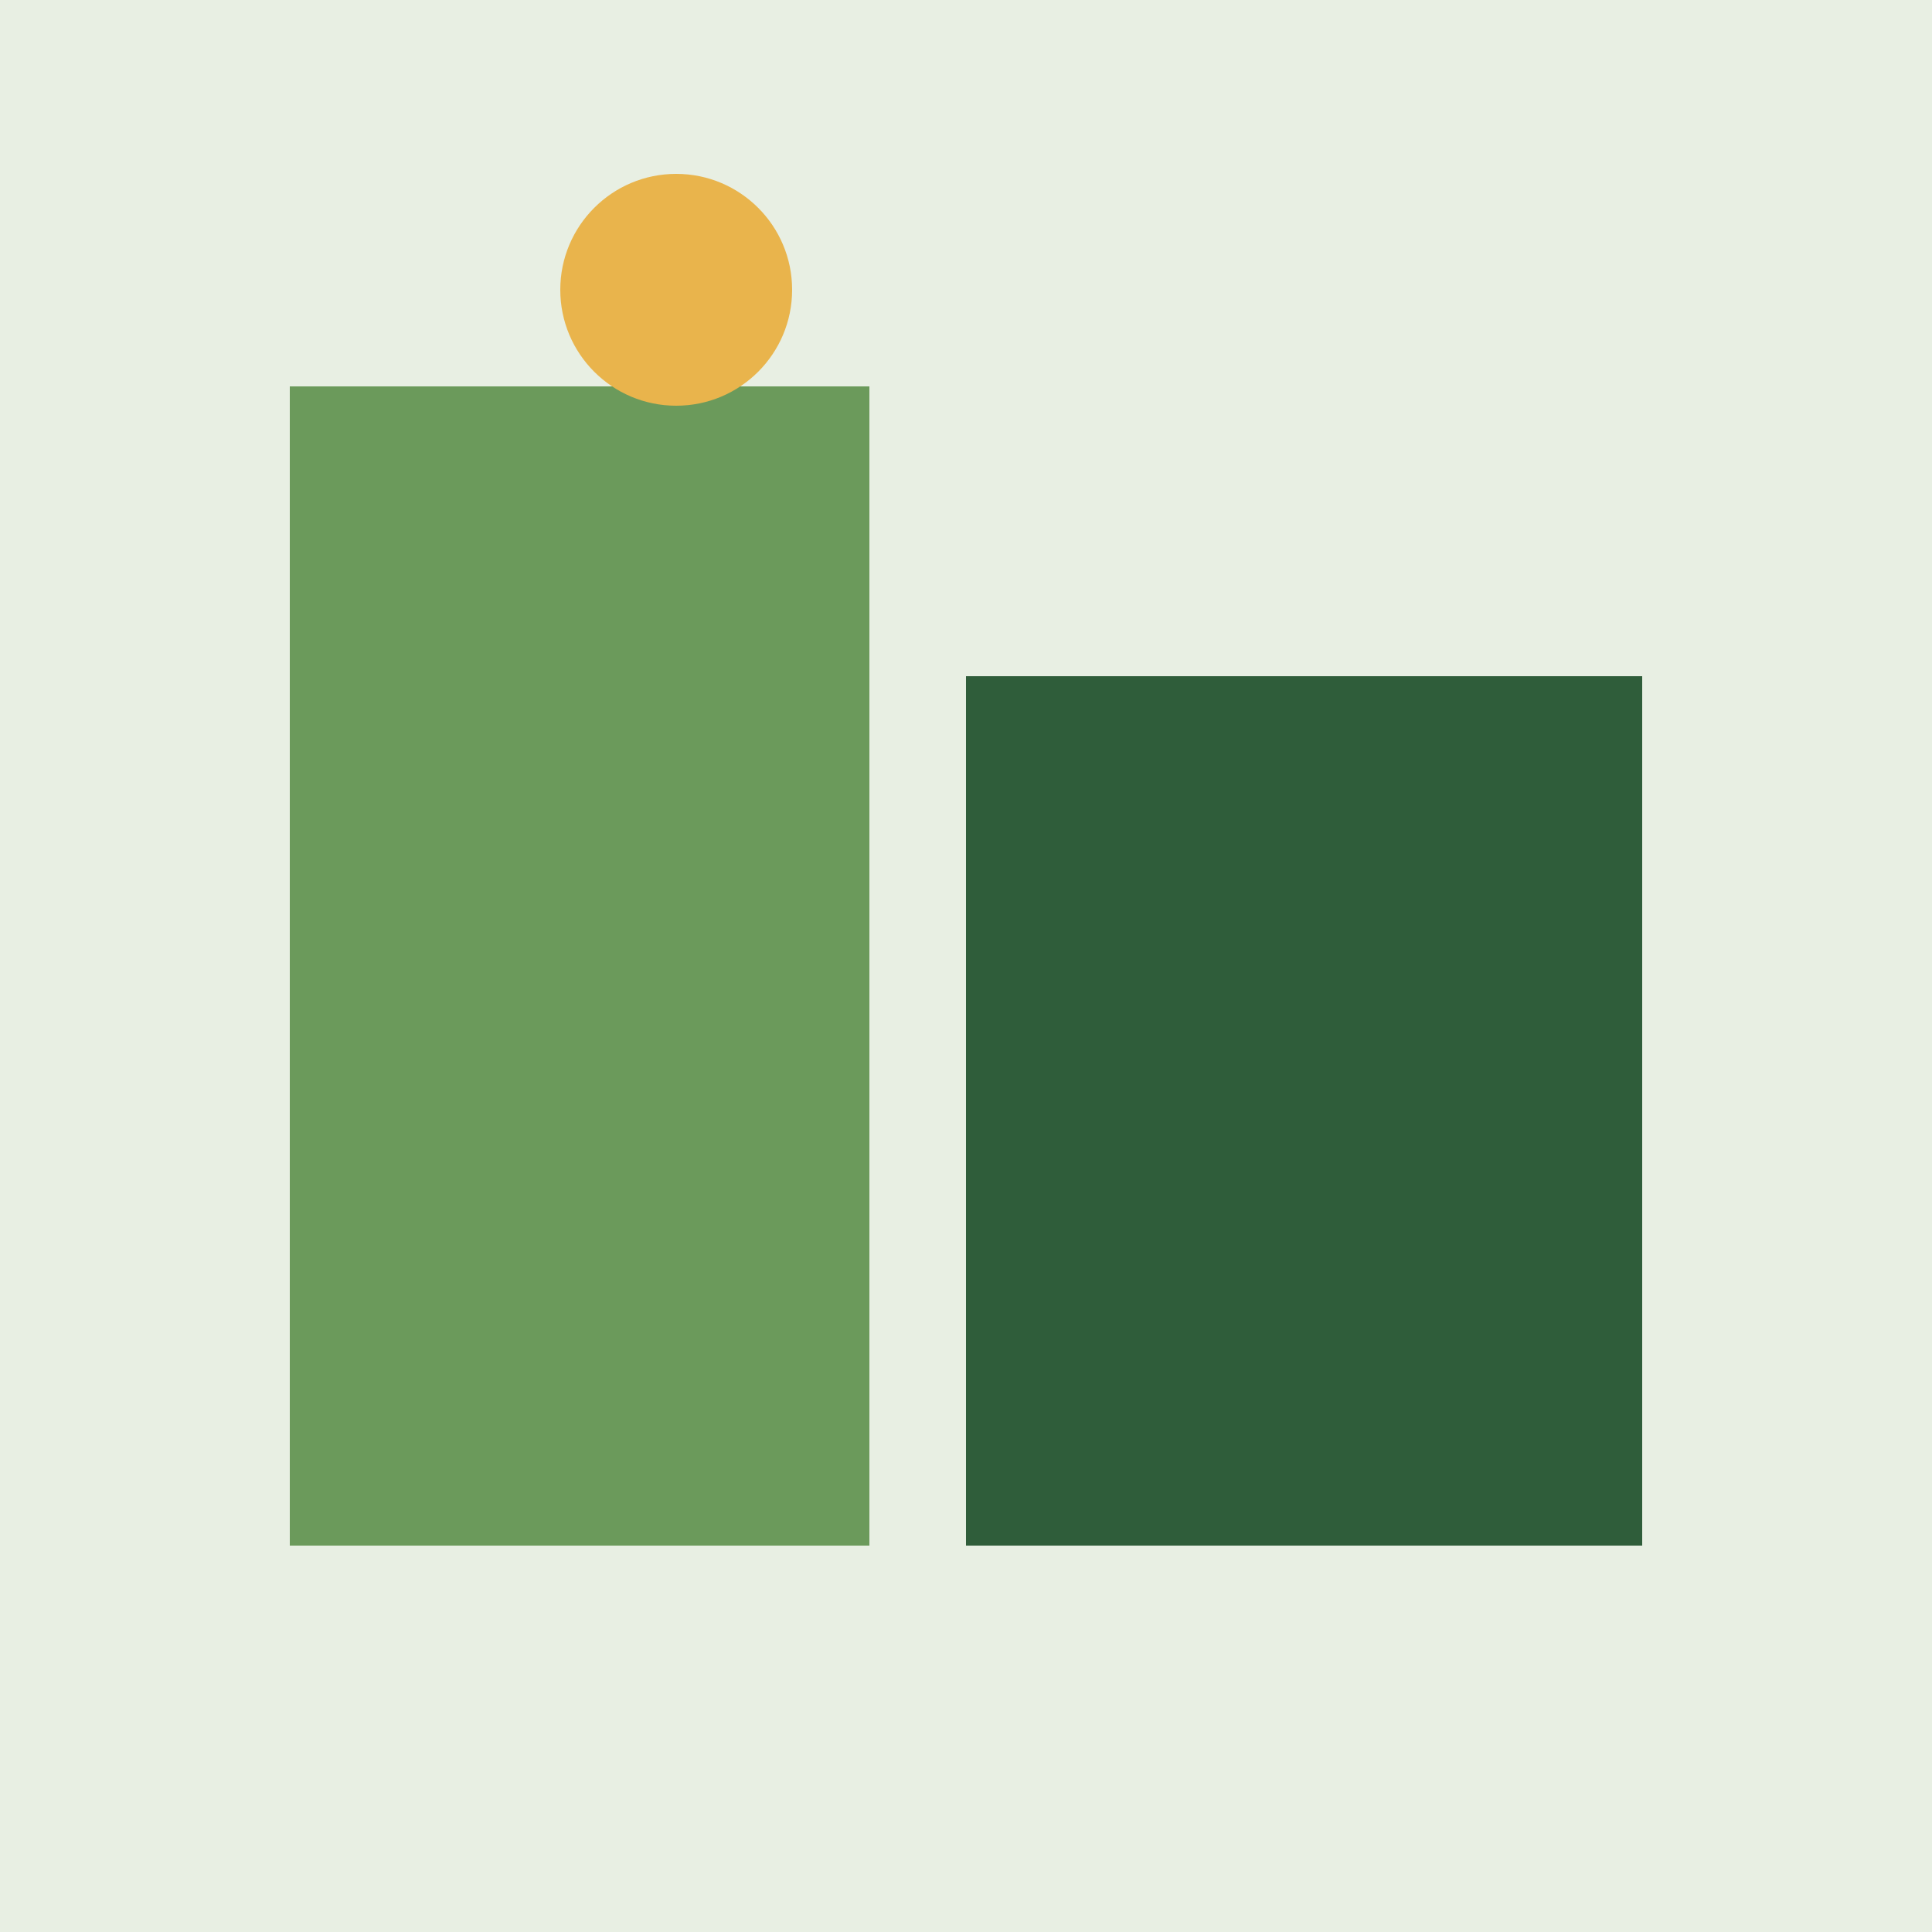
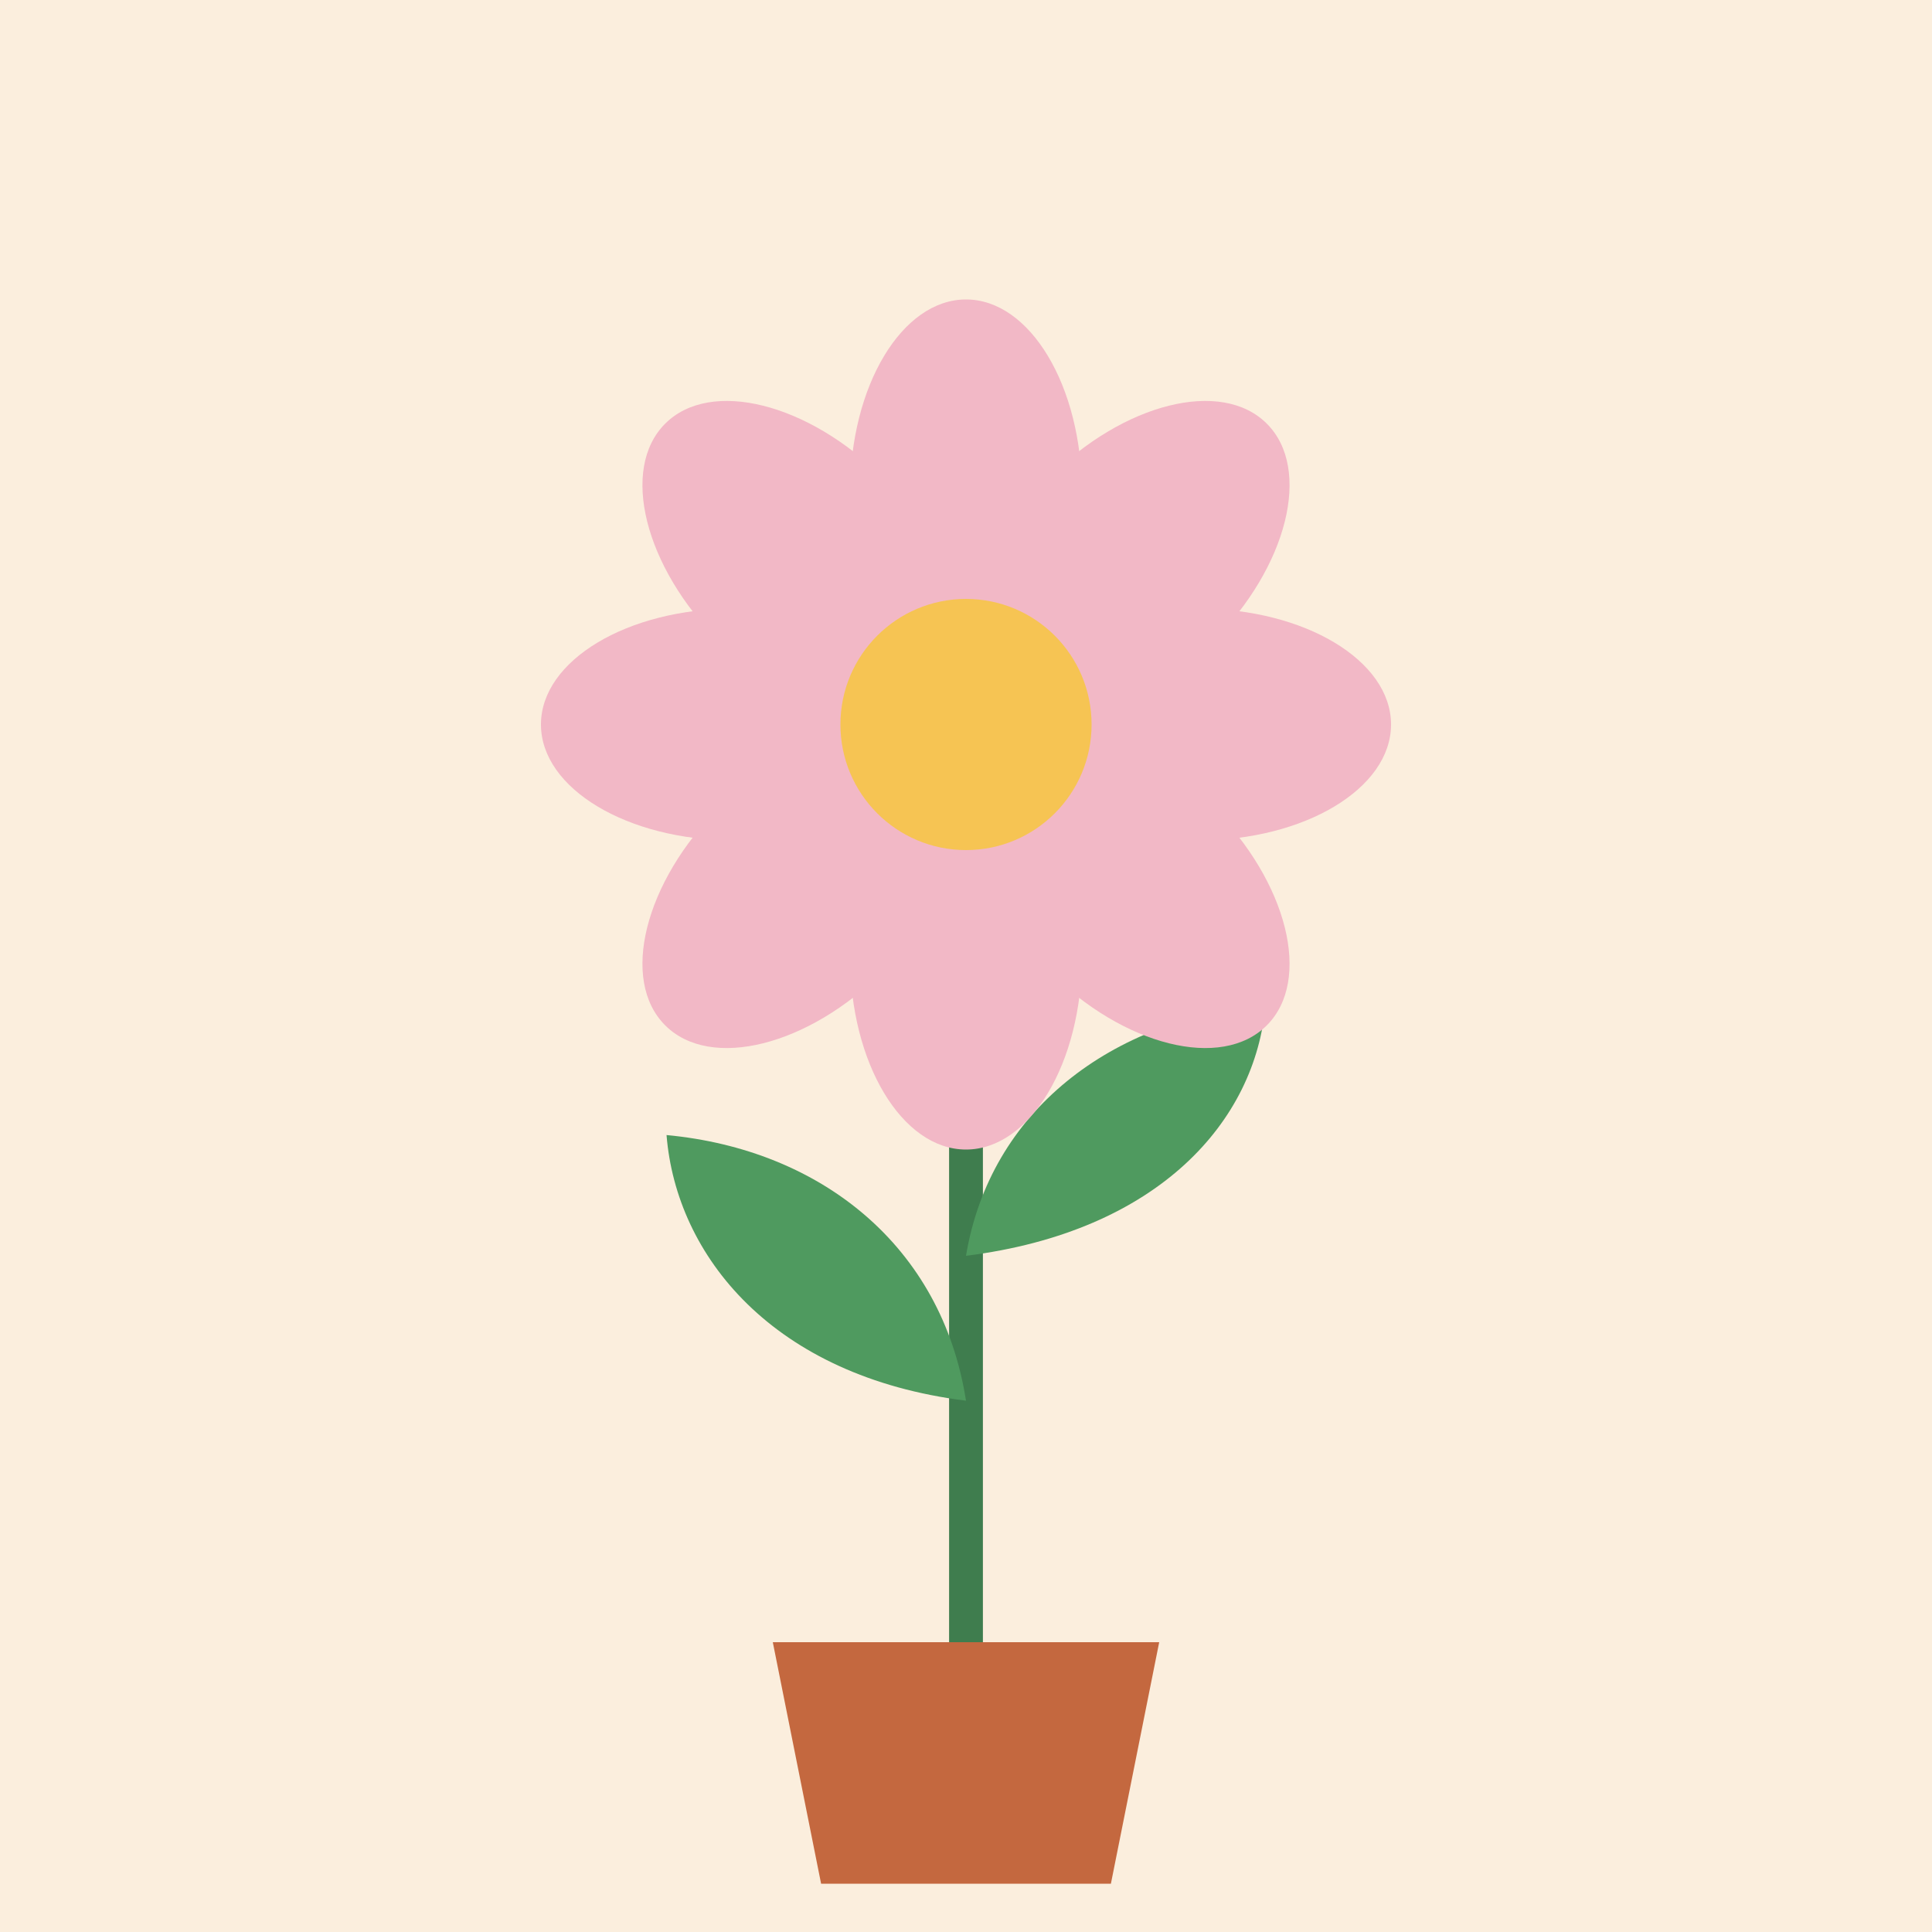
<svg xmlns="http://www.w3.org/2000/svg" viewBox="0 0 400 400">
-   <rect width="400" height="400" fill="#e8efe3" />
-   <rect x="60" y="80" width="120" height="240" fill="#6b9a5b" />
-   <rect x="200" y="140" width="140" height="180" fill="#2f5d3a" />
-   <circle cx="140" cy="60" r="24" fill="#e9b44c" />
+   <rect width="400" height="400" fill="#fbeedd" />
+   <path d="M200 340 L200 190" stroke="#3f7d4e" stroke-width="7" stroke-linecap="round" />
+   <path d="M200 290 C160 285 140 260 138 235 C170 238 195 258 200 290Z" fill="#4f9a5f" />
+   <path d="M200 260 C240 255 260 232 262 208 C230 211 205 230 200 260Z" fill="#4f9a5f" />
+   <g transform="translate(200 150)">
+     <g fill="#f2b8c6">
+       <ellipse cx="0" cy="-48" rx="24" ry="40" />
+       <ellipse cx="0" cy="48" rx="24" ry="40" />
+       <ellipse cx="-48" cy="0" rx="40" ry="24" />
+       <ellipse cx="48" cy="0" rx="40" ry="24" />
+       <ellipse cx="-34" cy="-34" rx="24" ry="40" transform="rotate(-45 -34 -34)" />
+       <ellipse cx="34" cy="-34" rx="24" ry="40" transform="rotate(45 34 -34)" />
+       <ellipse cx="-34" cy="34" rx="24" ry="40" transform="rotate(45 -34 34)" />
+       <ellipse cx="34" cy="34" rx="24" ry="40" transform="rotate(-45 34 34)" />
+     </g>
+     <circle r="26" fill="#f6c453" />
+   </g>
+   <path d="M160 340 L240 340 L230 390 L170 390Z" fill="#c4683f" />
</svg>
